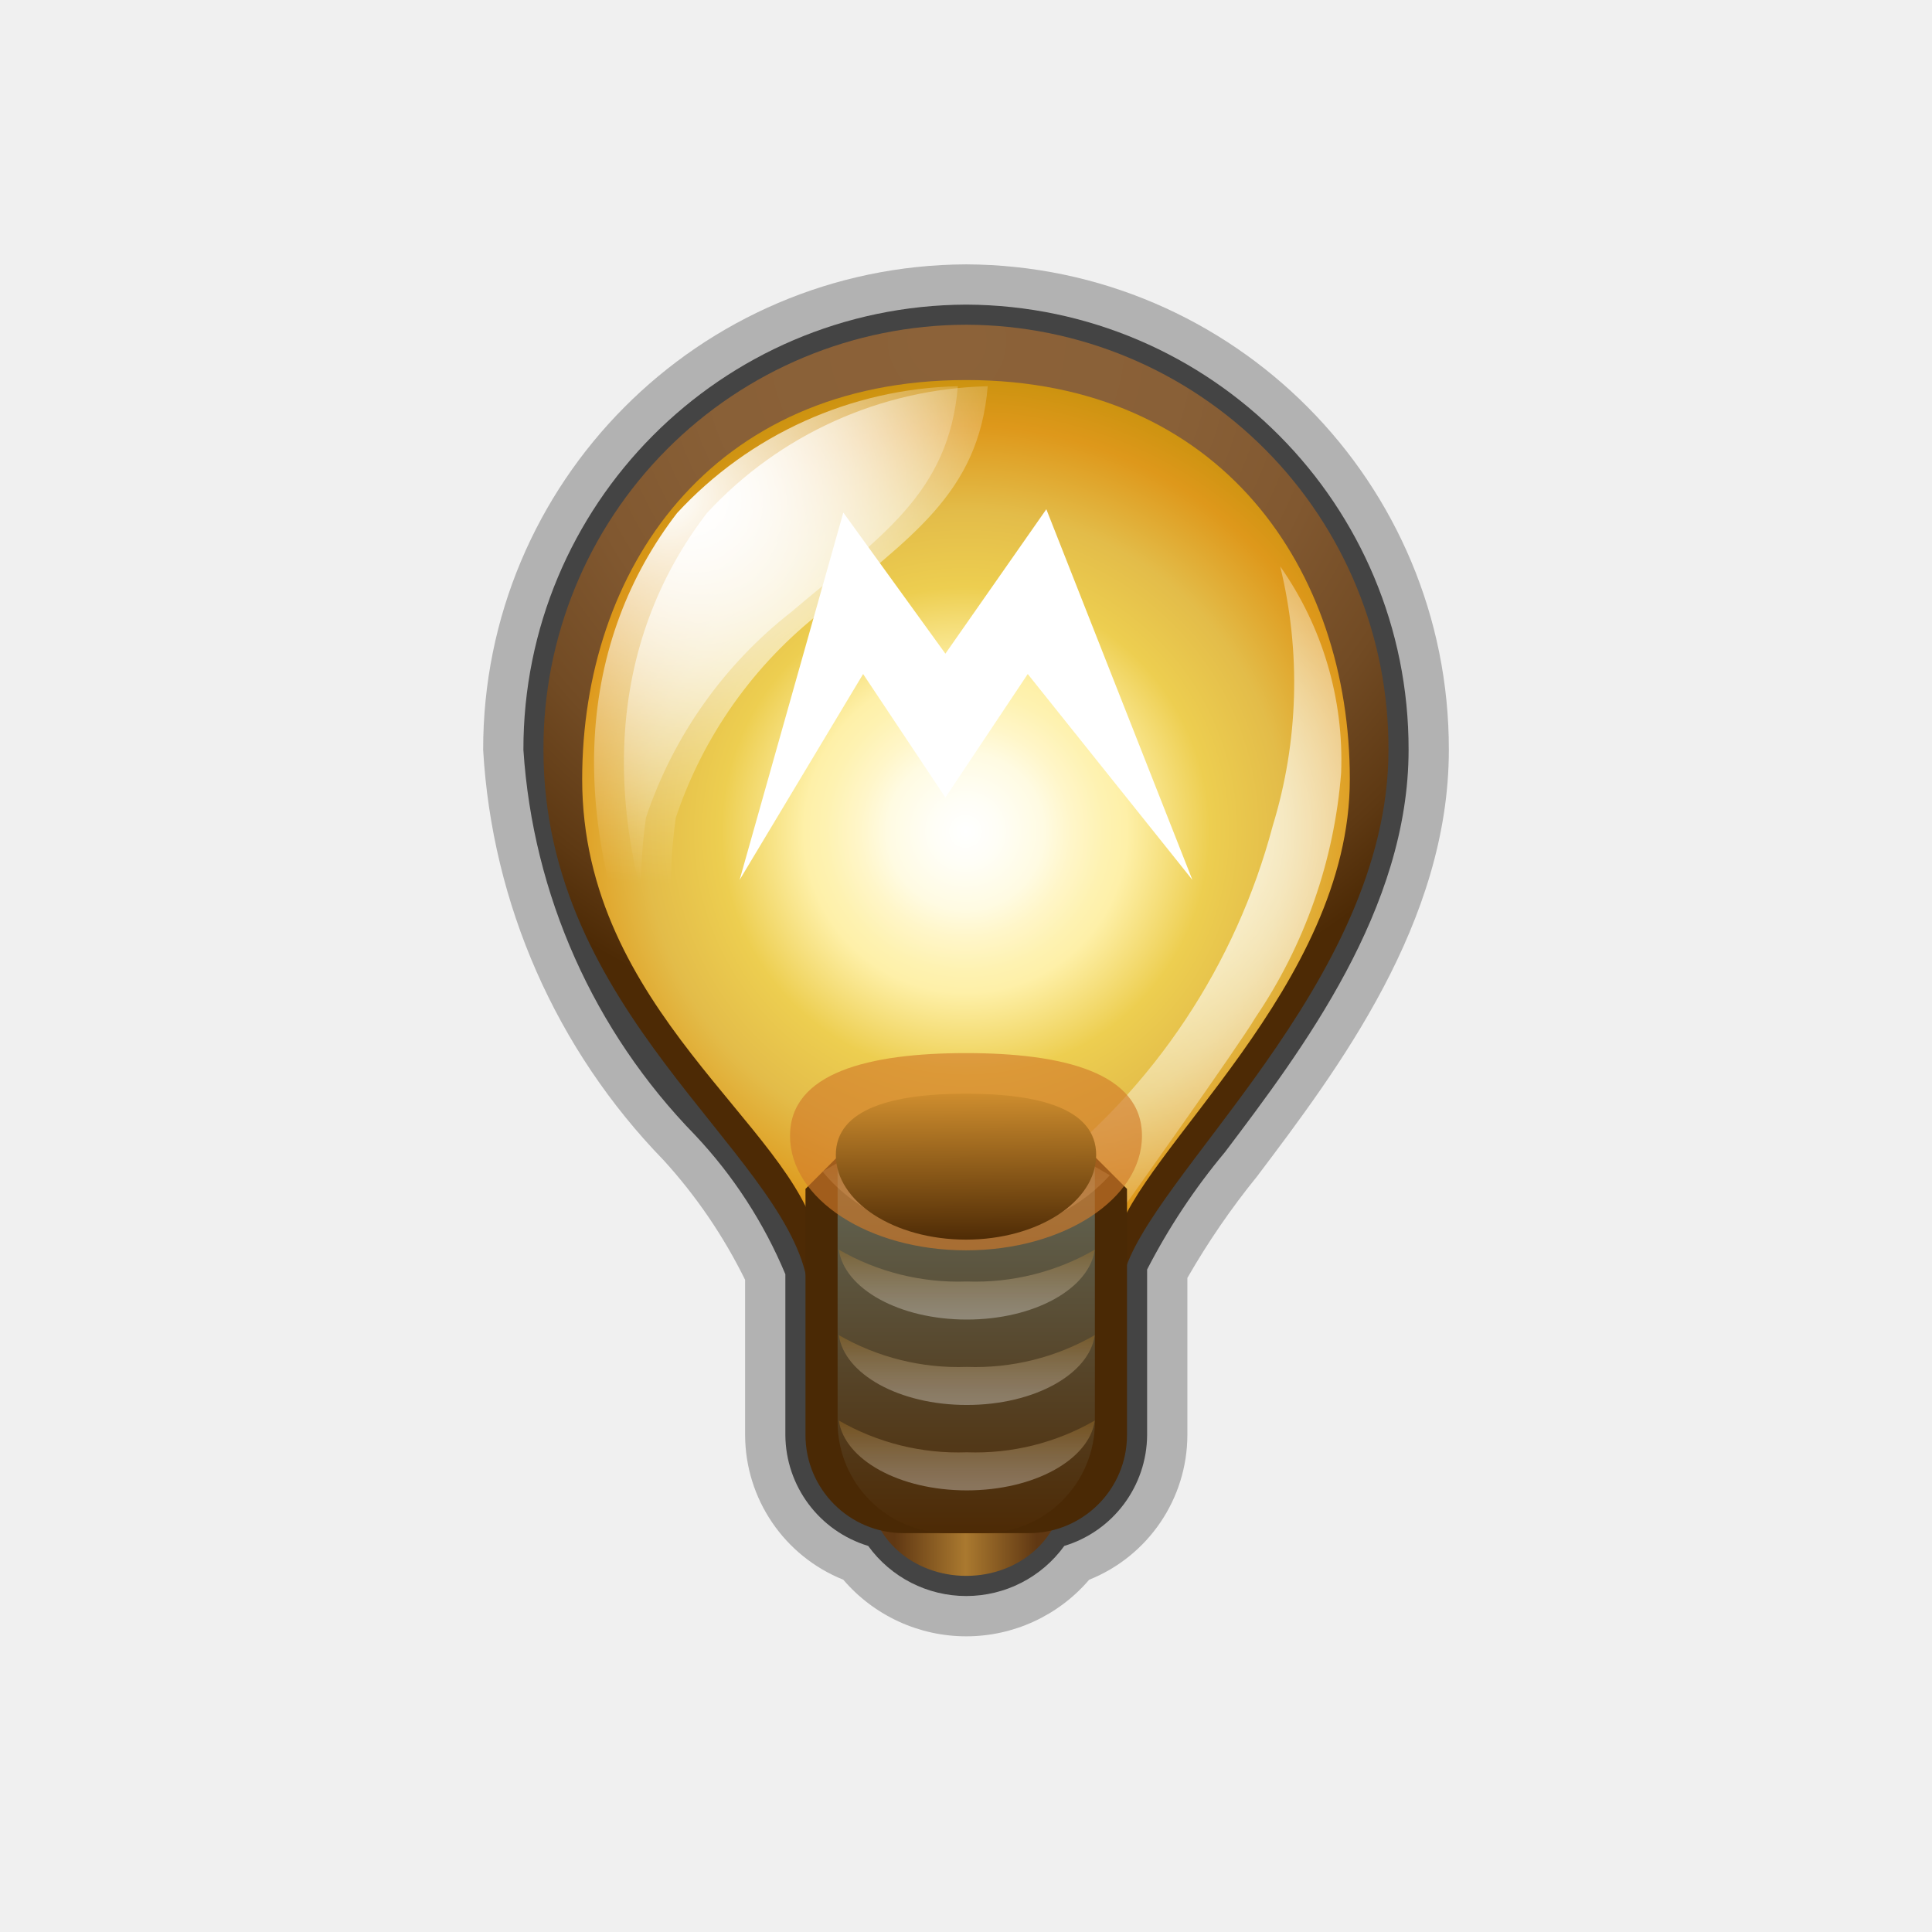
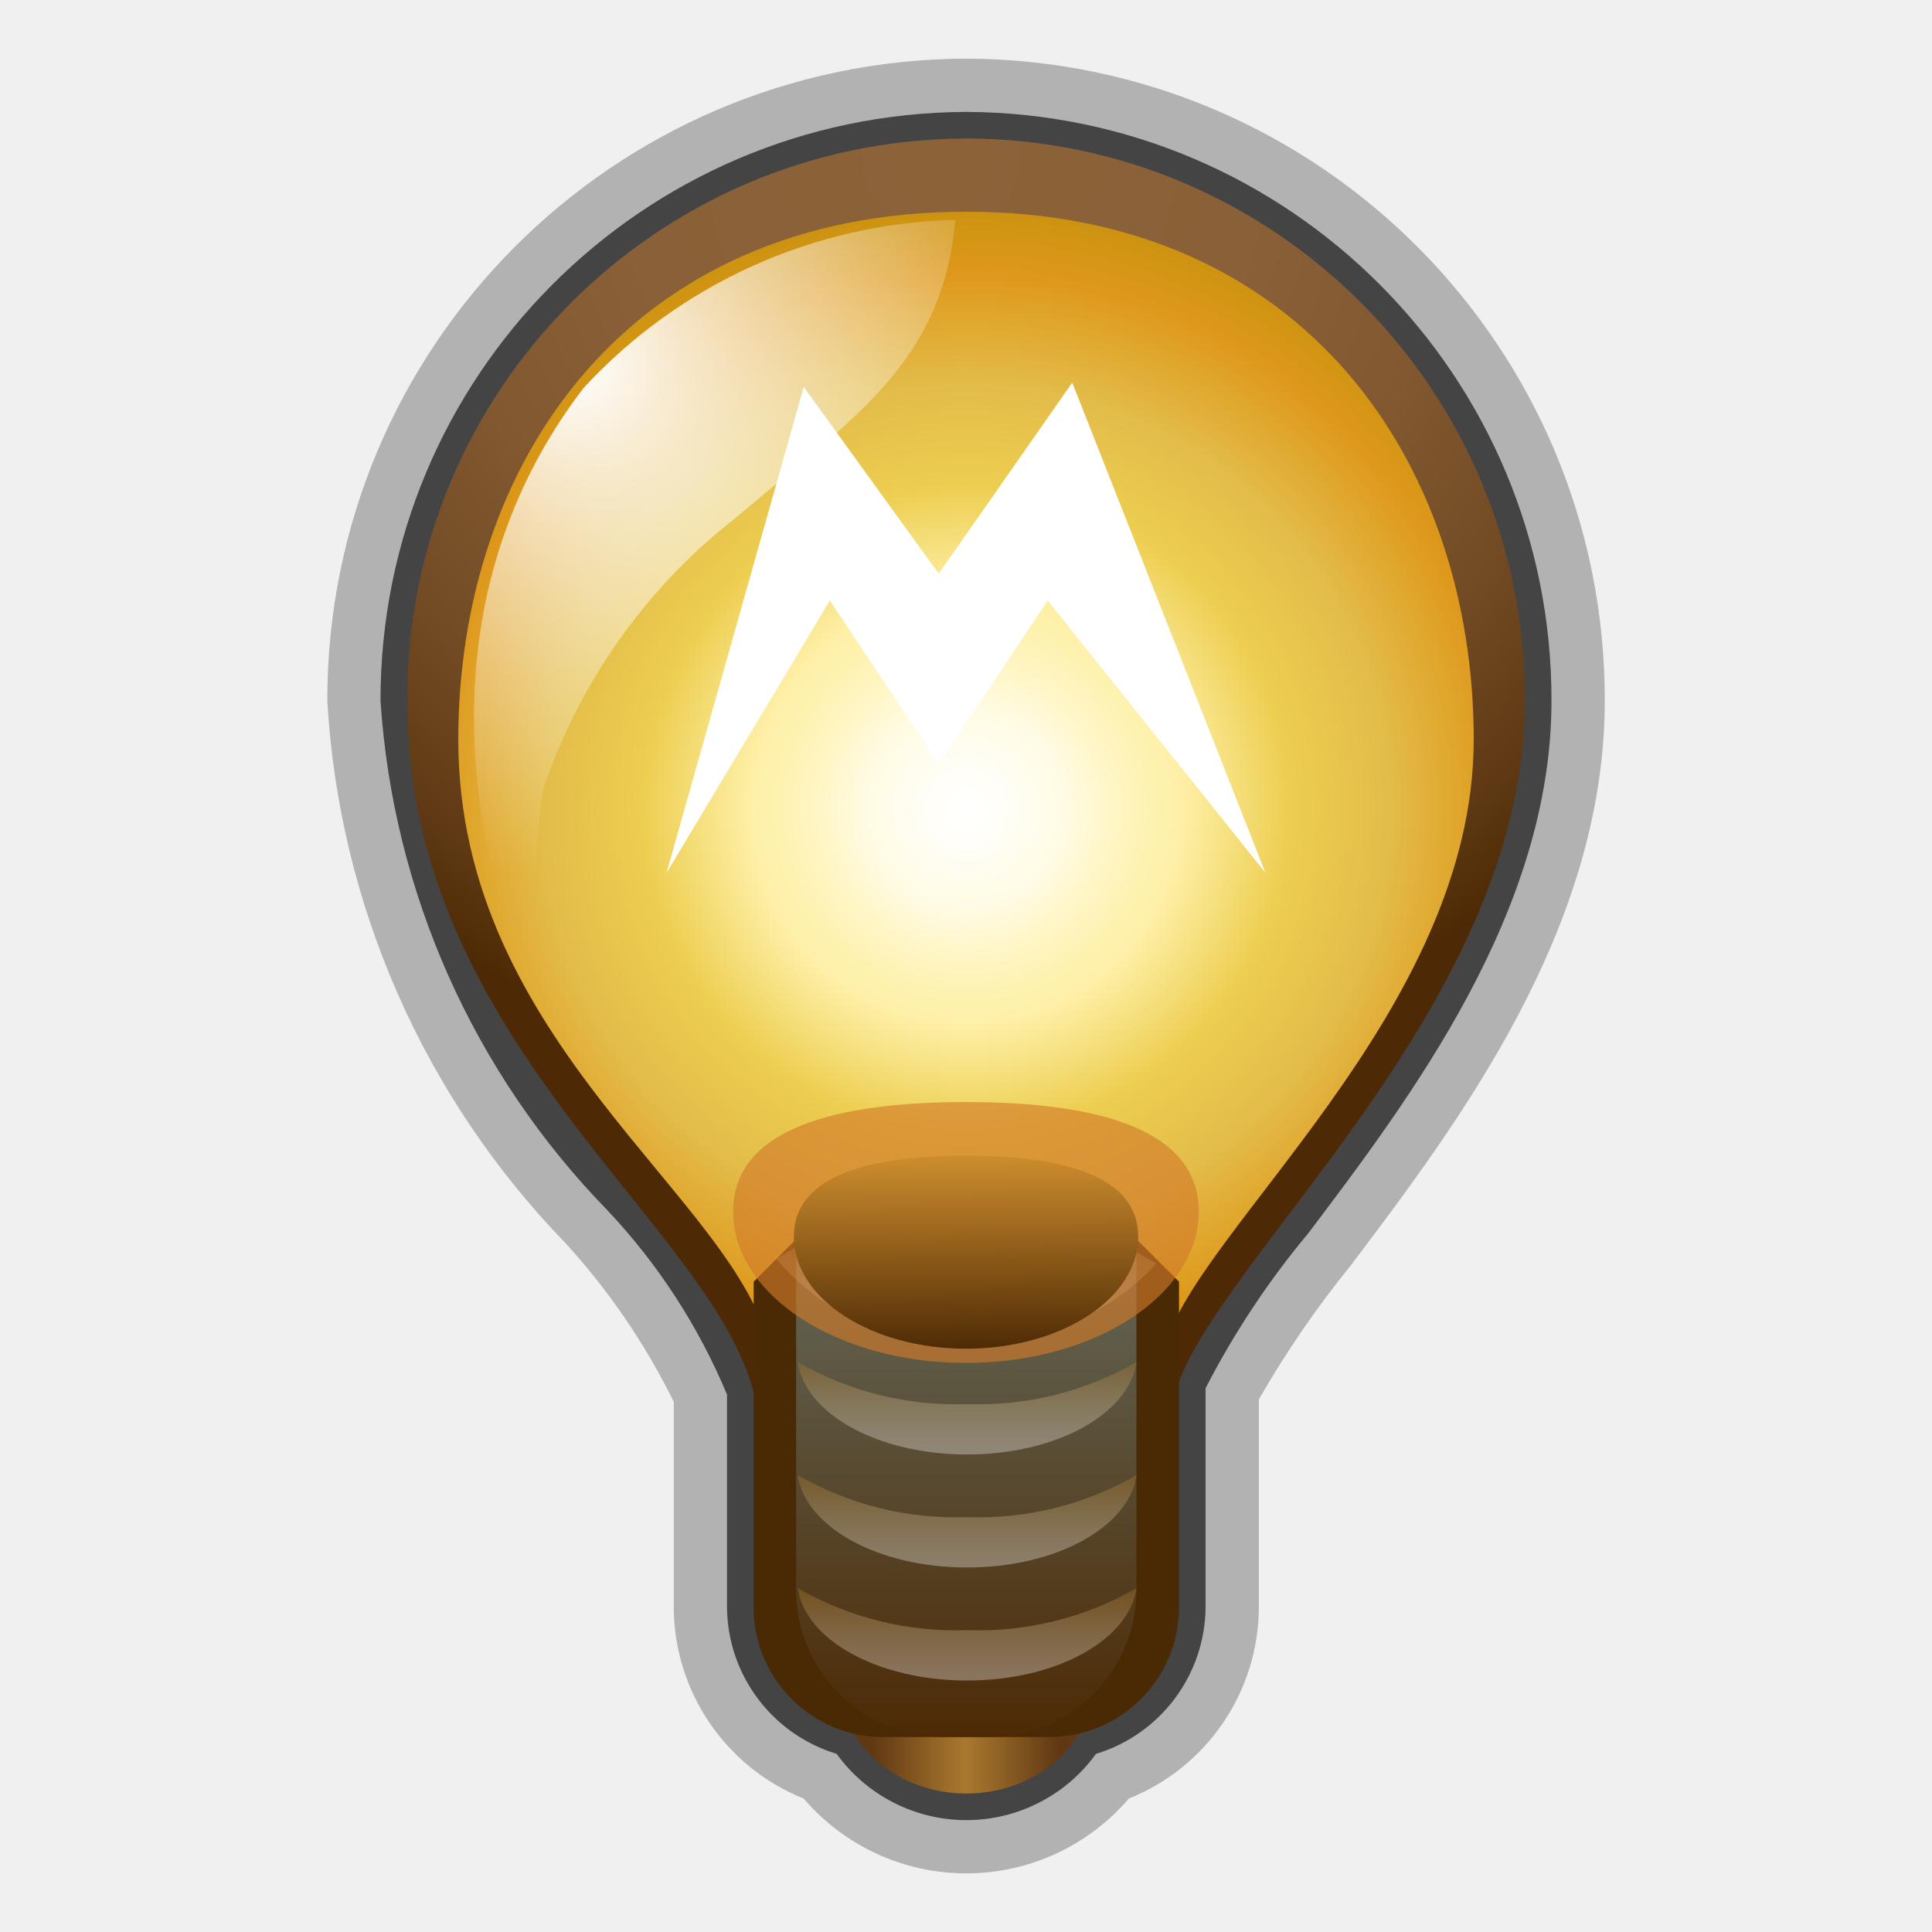
- <svg xmlns="http://www.w3.org/2000/svg" xmlns:xlink="http://www.w3.org/1999/xlink" width="24" height="24" viewBox="0 0 24 24">
+ <svg xmlns="http://www.w3.org/2000/svg" xmlns:xlink="http://www.w3.org/1999/xlink" id="Layer_1" data-name="Layer 1" width="24" height="24" viewBox="0 0 24 24">
  <defs>
    <style>
      .cls-1 {
        opacity: 0.26;
+       }
+ 
+       .cls-1, .cls-12, .cls-13, .cls-14, .cls-15, .cls-16, .cls-2 {
+         isolation: isolate;
      }

      .cls-2 {
        opacity: 0.62;
      }

      .cls-12, .cls-13, .cls-14, .cls-15, .cls-16, .cls-17, .cls-3, .cls-4, .cls-5 {
        fill-rule: evenodd;
      }

      .cls-3 {
        fill: url(#radial-gradient);
      }

      .cls-4 {
        fill: url(#radial-gradient-2);
      }

      .cls-5 {
        fill: #fff;
      }

      .cls-6 {
        fill: url(#radial-gradient-3);
      }

      .cls-7 {
        fill: url(#radial-gradient-4);
      }

      .cls-8 {
        fill: url(#radial-gradient-5);
      }

      .cls-9 {
        fill: url(#linear-gradient);
      }

      .cls-10 {
        fill: #4a2905;
      }

      .cls-11 {
        fill: url(#linear-gradient-2);
      }

      .cls-12, .cls-13, .cls-14, .cls-15 {
        opacity: 0.33;
      }

      .cls-12 {
        fill: url(#linear-gradient-3);
      }

      .cls-13 {
        fill: url(#linear-gradient-4);
      }

      .cls-14 {
        fill: url(#linear-gradient-5);
      }

      .cls-15 {
        fill: url(#linear-gradient-6);
      }

      .cls-16 {
        fill: #d17a29;
        opacity: 0.64;
      }

      .cls-17 {
        fill: url(#linear-gradient-7);
      }
    </style>
-     <radialGradient id="radial-gradient" cx="11.758" cy="4.224" r="8.789" gradientTransform="translate(0.31915) scale(0.9734 1)" gradientUnits="userSpaceOnUse">
+     <radialGradient id="radial-gradient" cx="37.558" cy="24.028" r="11.627" gradientTransform="matrix(0.9734, 0, 0, -1, -24.87105, 26)" gradientUnits="userSpaceOnUse">
      <stop offset="0" stop-color="#8c6239" />
      <stop offset="0.344" stop-color="#896037" />
      <stop offset="0.56" stop-color="#815830" />
      <stop offset="0.742" stop-color="#724b24" />
      <stop offset="0.902" stop-color="#5e3913" />
      <stop offset="1" stop-color="#4d2a05" />
    </radialGradient>
-     <radialGradient id="radial-gradient-2" cx="-8.293" cy="10.328" r="6.071" gradientTransform="translate(20.28756)" gradientUnits="userSpaceOnUse">
+     <radialGradient id="radial-gradient-2" cx="-8.288" cy="15.953" r="8.027" gradientTransform="matrix(1, 0, 0, -1, 20.28756, 26)" gradientUnits="userSpaceOnUse">
      <stop offset="0" stop-color="#fff" />
      <stop offset="0.067" stop-color="#fffef6" />
      <stop offset="0.16" stop-color="#fffbe2" />
      <stop offset="0.217" stop-color="#fff6c9" />
      <stop offset="0.287" stop-color="#fef2b1" />
      <stop offset="0.33" stop-color="#fef0a8" />
      <stop offset="0.5" stop-color="#edce50" />
      <stop offset="0.655" stop-color="#e3bc49" />
      <stop offset="0.83" stop-color="#de981b" />
      <stop offset="1" stop-color="#be8f07" />
    </radialGradient>
-     <radialGradient id="radial-gradient-3" cx="-11.978" cy="6.169" r="4.821" gradientTransform="translate(20.28756)" gradientUnits="userSpaceOnUse">
+     <radialGradient id="radial-gradient-3" cx="-13.17" cy="21.455" r="6.377" gradientTransform="matrix(1, 0, 0, -1, 20.28756, 26)" gradientUnits="userSpaceOnUse">
      <stop offset="0" stop-color="#fff" />
      <stop offset="0.216" stop-color="#fff" stop-opacity="0.763" />
      <stop offset="0.604" stop-color="#fff" stop-opacity="0.356" />
      <stop offset="0.874" stop-color="#fff" stop-opacity="0.1" />
      <stop offset="1" stop-color="#fff" stop-opacity="0" />
    </radialGradient>
-     <radialGradient id="radial-gradient-4" cx="-11.608" cy="6.169" r="4.821" xlink:href="#radial-gradient-3" />
-     <radialGradient id="radial-gradient-5" cx="-6.16" cy="10.292" r="5.841" xlink:href="#radial-gradient-3" />
-     <linearGradient id="linear-gradient" x1="11.113" y1="18.515" x2="12.876" y2="18.515" gradientUnits="userSpaceOnUse">
+     <radialGradient id="radial-gradient-4" cx="-19.229" cy="21.455" r="6.377" gradientTransform="matrix(1, 0, 0, -1, 0, 26)" xlink:href="#radial-gradient-3" />
+     <radialGradient id="radial-gradient-5" cx="-12.022" cy="16.001" r="7.726" gradientTransform="matrix(1, 0, 0, -1, 0, 26)" xlink:href="#radial-gradient-3" />
+     <linearGradient id="linear-gradient" x1="10.827" y1="5.124" x2="13.159" y2="5.124" gradientTransform="matrix(1, 0, 0, -1, 0, 26)" gradientUnits="userSpaceOnUse">
      <stop offset="0" stop-color="#603813" />
      <stop offset="0.5" stop-color="#aa792f" />
      <stop offset="1" stop-color="#603813" />
    </linearGradient>
-     <linearGradient id="linear-gradient-2" x1="12.003" y1="19.045" x2="12.003" y2="14.27" gradientUnits="userSpaceOnUse">
+     <linearGradient id="linear-gradient-2" x1="12.004" y1="4.422" x2="12.004" y2="10.739" gradientTransform="matrix(1, 0, 0, -1, 0, 26)" gradientUnits="userSpaceOnUse">
      <stop offset="0" stop-color="#4d2a05" />
      <stop offset="1" stop-color="#63695a" />
    </linearGradient>
-     <linearGradient id="linear-gradient-3" x1="12.01" y1="18.515" x2="12.01" y2="17.646" gradientUnits="userSpaceOnUse">
+     <linearGradient id="linear-gradient-3" x1="12.014" y1="5.124" x2="12.014" y2="6.272" gradientTransform="matrix(1, 0, 0, -1, 0, 26)" gradientUnits="userSpaceOnUse">
      <stop offset="0" stop-color="#fff" />
      <stop offset="0.102" stop-color="#faf7f2" />
      <stop offset="0.293" stop-color="#eee1ce" />
      <stop offset="0.552" stop-color="#d9bf95" />
      <stop offset="0.866" stop-color="#be9047" />
      <stop offset="1" stop-color="#b17a23" />
    </linearGradient>
-     <linearGradient id="linear-gradient-4" x1="12.01" y1="17.453" x2="12.01" y2="16.585" xlink:href="#linear-gradient-3" />
-     <linearGradient id="linear-gradient-5" x1="12.01" y1="16.392" x2="12.01" y2="15.524" xlink:href="#linear-gradient-3" />
-     <linearGradient id="linear-gradient-6" x1="12.003" y1="15.284" x2="12.003" y2="13.99" xlink:href="#linear-gradient-3" />
-     <linearGradient id="linear-gradient-7" x1="11.993" y1="13.327" x2="12.007" y2="15.424" gradientUnits="userSpaceOnUse">
+     <linearGradient id="linear-gradient-4" x1="12.014" y1="6.528" x2="12.014" y2="7.676" xlink:href="#linear-gradient-3" />
+     <linearGradient id="linear-gradient-5" x1="12.014" y1="7.931" x2="12.014" y2="9.08" xlink:href="#linear-gradient-3" />
+     <linearGradient id="linear-gradient-6" x1="12.004" y1="9.398" x2="12.004" y2="11.109" xlink:href="#linear-gradient-3" />
+     <linearGradient id="linear-gradient-7" x1="11.991" y1="11.986" x2="12.009" y2="9.212" gradientTransform="matrix(1, 0, 0, -1, 0, 26)" gradientUnits="userSpaceOnUse">
      <stop offset="0" stop-color="#e09b34" />
      <stop offset="1" stop-color="#4d2a05" />
    </linearGradient>
  </defs>
  <g id="Layer_3" data-name="Layer 3">
-     <path class="cls-1" d="M12.003,3.284A6.024,6.024,0,0,0,6.002,9.316,7.971,7.971,0,0,0,8.244,14.413a6.395,6.395,0,0,1,1.012,1.486v1.928a1.942,1.942,0,0,0,1.22,1.797,2.01,2.01,0,0,0,3.054,0A1.942,1.942,0,0,0,14.75,17.826V15.875a9.505,9.505,0,0,1,.866-1.262c1.005-1.332,2.382-3.155,2.382-5.297A6.021,6.021,0,0,0,12.003,3.284Z" />
-     <path class="cls-2" d="M12.003,3.784A5.523,5.523,0,0,0,6.502,9.316a7.56,7.56,0,0,0,2.133,4.785,5.75,5.75,0,0,1,1.121,1.728v1.998a1.45,1.45,0,0,0,1.029,1.377,1.503,1.503,0,0,0,2.436,0A1.45,1.45,0,0,0,14.25,17.826V15.77a7.932,7.932,0,0,1,.967-1.458c.963-1.275,2.281-3.022,2.281-4.996A5.52,5.52,0,0,0,12.003,3.784Z" />
+     <path class="cls-1" d="M12.004.728A7.968,7.968,0,0,0,4.066,8.708a10.544,10.544,0,0,0,2.966,6.742A8.46,8.46,0,0,1,8.37,17.415v2.55a2.568,2.568,0,0,0,1.613,2.377,2.659,2.659,0,0,0,4.04,0,2.568,2.568,0,0,0,1.615-2.377v-2.581a12.572,12.572,0,0,1,1.146-1.67c1.329-1.761,3.151-4.174,3.151-7.007A7.964,7.964,0,0,0,12.004.728Z" />
+     <path class="cls-2" d="M12.004,1.39A7.306,7.306,0,0,0,4.727,8.708,10.001,10.001,0,0,0,7.548,15.037a7.606,7.606,0,0,1,1.483,2.286v2.642a1.919,1.919,0,0,0,1.362,1.822,1.988,1.988,0,0,0,3.222,0A1.919,1.919,0,0,0,14.976,19.965V17.245A10.492,10.492,0,0,1,16.255,15.316c1.274-1.687,3.018-3.998,3.018-6.608A7.302,7.302,0,0,0,12.004,1.39Z" />
    <g>
-       <path class="cls-3" d="M12.003,4.034a5.259,5.259,0,0,1,5.245,5.282c0,2.908-2.999,5.309-3.297,6.547a3.012,3.012,0,0,1-1.948.818,3.143,3.143,0,0,1-1.982-.798c-.325-1.603-3.27-3.314-3.27-6.567A5.26,5.26,0,0,1,12.003,4.034Z" />
-       <path class="cls-4" d="M12.003,4.721c3.177,0,4.765,2.367,4.765,4.958,0,2.563-2.635,4.626-2.906,5.722a3.098,3.098,0,0,1-1.859.778,3.077,3.077,0,0,1-1.845-.771c-.29-1.413-2.926-2.861-2.926-5.728C7.232,7.089,8.82,4.721,12.003,4.721Z" />
-       <polygon class="cls-5" points="9.188 10.93 10.722 8.373 11.744 9.907 12.767 8.373 14.812 10.93 12.998 6.326 11.744 8.12 10.476 6.367 9.188 10.93" />
-       <path class="cls-6" d="M8.224,12.777a6.064,6.064,0,0,1-.2-2.619A5.435,5.435,0,0,1,9.835,7.598c1.094-.93,1.951-1.457,2.064-2.8a4.9,4.9,0,0,0-3.489,1.576C7.215,7.928,6.94,10.144,8.224,12.777Z" />
-       <path class="cls-7" d="M8.595,12.777a6.064,6.064,0,0,1-.2-2.619,5.435,5.435,0,0,1,1.811-2.56c1.094-.93,1.951-1.457,2.064-2.8A4.9,4.9,0,0,0,8.781,6.374C7.586,7.928,7.311,10.144,8.595,12.777Z" />
-       <path class="cls-8" d="M10.293,15.604a2.604,2.604,0,0,0,1.625.577c1.142.084,2.046-1.19,2.046-1.19s1.433-2.012,1.631-2.35A6.29,6.29,0,0,0,16.66,9.6a4.182,4.182,0,0,0-.757-2.564,6.075,6.075,0,0,1-.093,3.224,8.113,8.113,0,0,1-2.885,4.34A5.723,5.723,0,0,1,10.293,15.604Z" />
+       <path class="cls-3" d="M12.004,1.72A6.956,6.956,0,0,1,18.942,8.695l0,.013c0,3.847-3.967,7.023-4.361,8.66a3.985,3.985,0,0,1-2.577,1.083,4.158,4.158,0,0,1-2.621-1.056c-.43-2.12-4.325-4.384-4.325-8.687a6.958,6.958,0,0,1,6.929-6.987Z" />
+       <path class="cls-4" d="M12.004,2.63c4.202,0,6.303,3.131,6.303,6.558,0,3.391-3.486,6.119-3.844,7.569a4.098,4.098,0,0,1-2.459,1.029,4.07,4.07,0,0,1-2.441-1.02C9.179,14.896,5.693,12.981,5.693,9.188,5.693,5.761,7.793,2.63,12.004,2.63Z" />
+       <polygon class="cls-5" points="8.28 10.843 10.309 7.46 11.661 9.49 13.015 7.46 15.72 10.843 13.32 4.753 11.661 7.126 9.984 4.807 8.28 10.843" />
+       <path class="cls-6" d="M7.006,13.286a8.022,8.022,0,0,1-.264-3.465A7.189,7.189,0,0,1,9.136,6.435c1.447-1.23,2.581-1.927,2.73-3.703A6.481,6.481,0,0,0,7.252,4.817C5.67,6.871,5.307,9.803,7.006,13.286Z" />
+       <path class="cls-7" d="M7.496,13.286a8.021,8.021,0,0,1-.264-3.465A7.189,7.189,0,0,1,9.627,6.435c1.447-1.23,2.581-1.927,2.73-3.703A6.481,6.481,0,0,0,7.742,4.817C6.16,6.871,5.797,9.803,7.496,13.286Z" />
+       <path class="cls-8" d="M9.742,17.026a3.445,3.445,0,0,0,2.15.763c1.511.11,2.706-1.574,2.706-1.574s1.896-2.662,2.158-3.109a8.32,8.32,0,0,0,1.408-4.023,5.533,5.533,0,0,0-1.002-3.392,8.036,8.036,0,0,1-.123,4.264,10.732,10.732,0,0,1-3.816,5.741A7.57,7.57,0,0,1,9.742,17.026Z" />
      <g>
-         <ellipse class="cls-9" cx="12.003" cy="18.515" rx="1.198" ry="1.061" />
-         <path class="cls-10" d="M11.225,19.045h1.556A1.219,1.219,0,0,0,14,17.826V14.769l-.499-.499H10.505l-.499.499V17.826A1.219,1.219,0,0,0,11.225,19.045Z" />
-         <path class="cls-11" d="M10.405,14.27h3.196a0,0,0,0,1,0,0v3.395a1.38,1.38,0,0,1-1.38,1.38h-.436a1.38,1.38,0,0,1-1.38-1.38V14.27A0,0,0,0,1,10.405,14.27Z" />
-         <path class="cls-12" d="M12.01,18.041a2.969,2.969,0,0,1-1.59-.395c.069.485.75.868,1.59.868s1.522-.383,1.59-.868A2.969,2.969,0,0,1,12.01,18.041Z" />
-         <path class="cls-13" d="M12.01,16.98a2.969,2.969,0,0,1-1.59-.395c.069.485.75.868,1.59.868s1.522-.383,1.59-.868A2.969,2.969,0,0,1,12.01,16.98Z" />
-         <path class="cls-14" d="M12.01,15.919a2.969,2.969,0,0,1-1.59-.395c.069.485.75.868,1.59.868s1.522-.383,1.59-.868A2.969,2.969,0,0,1,12.01,15.919Z" />
-         <path class="cls-15" d="M10.218,14.553a2.03,2.03,0,0,0,1.796.731,2.114,2.114,0,0,0,1.773-.685l-.313-.18a2.678,2.678,0,0,1-1.461.379,2.619,2.619,0,0,1-1.508-.411Z" />
+         <ellipse class="cls-9" cx="12.004" cy="20.876" rx="1.585" ry="1.404" />
+         <path class="cls-10" d="M10.974,21.578H13.033A1.613,1.613,0,0,0,14.646,19.965V15.922l-.66-.66H10.022l-.66.66v4.044a1.613,1.613,0,0,0,1.613,1.613Z" />
+         <path class="cls-11" d="M9.89,15.261h4.227v4.491a1.825,1.825,0,0,1-1.825,1.825h-.577a1.825,1.825,0,0,1-1.825-1.825h0V15.261Z" />
+         <path class="cls-12" d="M12.014,20.25a3.928,3.928,0,0,1-2.104-.522c.091.642.992,1.148,2.104,1.148s2.013-.506,2.104-1.148A3.928,3.928,0,0,1,12.014,20.25Z" />
+         <path class="cls-13" d="M12.014,18.846a3.928,3.928,0,0,1-2.104-.522c.091.642.992,1.148,2.104,1.148s2.013-.506,2.104-1.148A3.928,3.928,0,0,1,12.014,18.846Z" />
+         <path class="cls-14" d="M12.014,17.442a3.928,3.928,0,0,1-2.104-.522c.091.642.992,1.148,2.104,1.148s2.013-.506,2.104-1.148A3.928,3.928,0,0,1,12.014,17.442Z" />
+         <path class="cls-15" d="M9.643,15.635a2.685,2.685,0,0,0,2.375.967,2.796,2.796,0,0,0,2.346-.907l-.414-.238a3.543,3.543,0,0,1-1.932.501,3.465,3.465,0,0,1-1.994-.543Z" />
      </g>
-       <path class="cls-16" d="M14.186,14.11c0,.785-.979,1.422-2.186,1.422s-2.186-.637-2.186-1.422S10.793,13.082,12,13.082,14.186,13.325,14.186,14.11Z" />
-       <path class="cls-17" d="M13.617,14.347c0,.581-.724,1.052-1.617,1.052s-1.617-.471-1.617-1.052.724-.761,1.617-.761S13.617,13.766,13.617,14.347Z" />
+       <path class="cls-16" d="M14.891,15.05c0,1.039-1.295,1.881-2.892,1.881s-2.892-.842-2.892-1.881S10.403,13.69,12,13.69,14.891,14.011,14.891,15.05Z" />
+       <path class="cls-17" d="M14.139,15.363c0,.768-.958,1.391-2.139,1.391s-2.139-.623-2.139-1.391S10.819,14.356,12,14.356,14.139,14.594,14.139,15.363Z" />
    </g>
  </g>
</svg>
